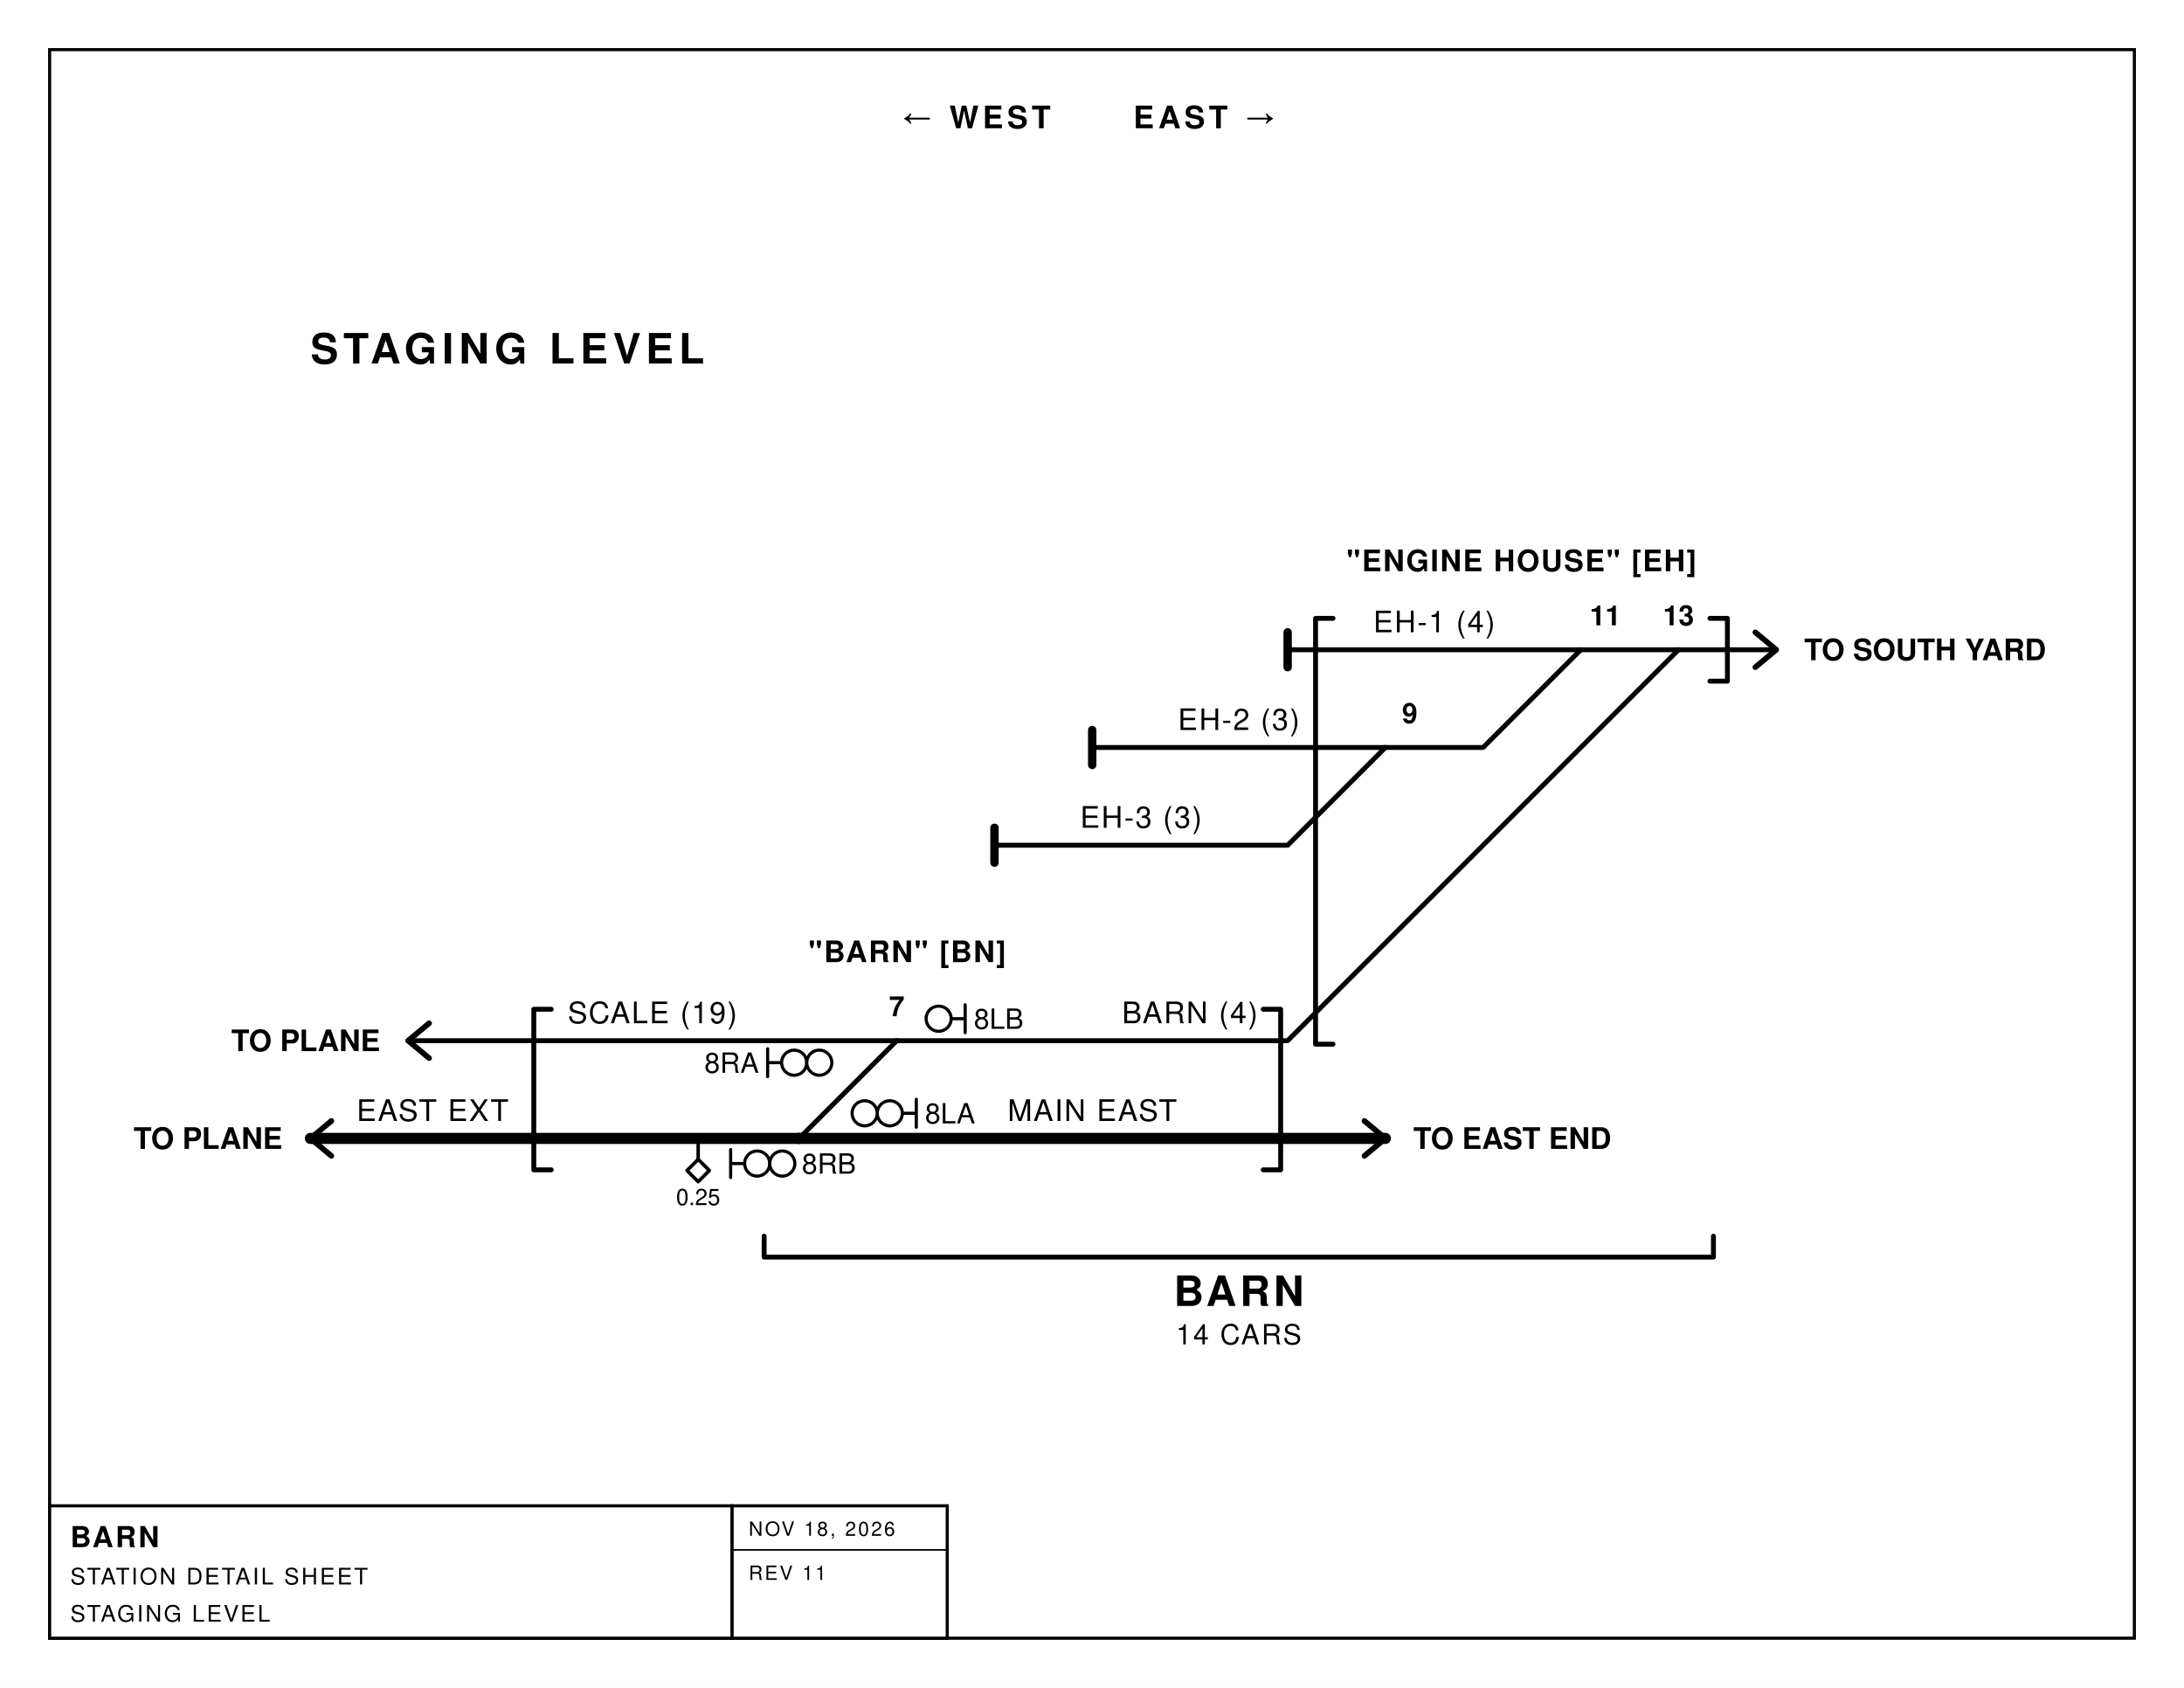
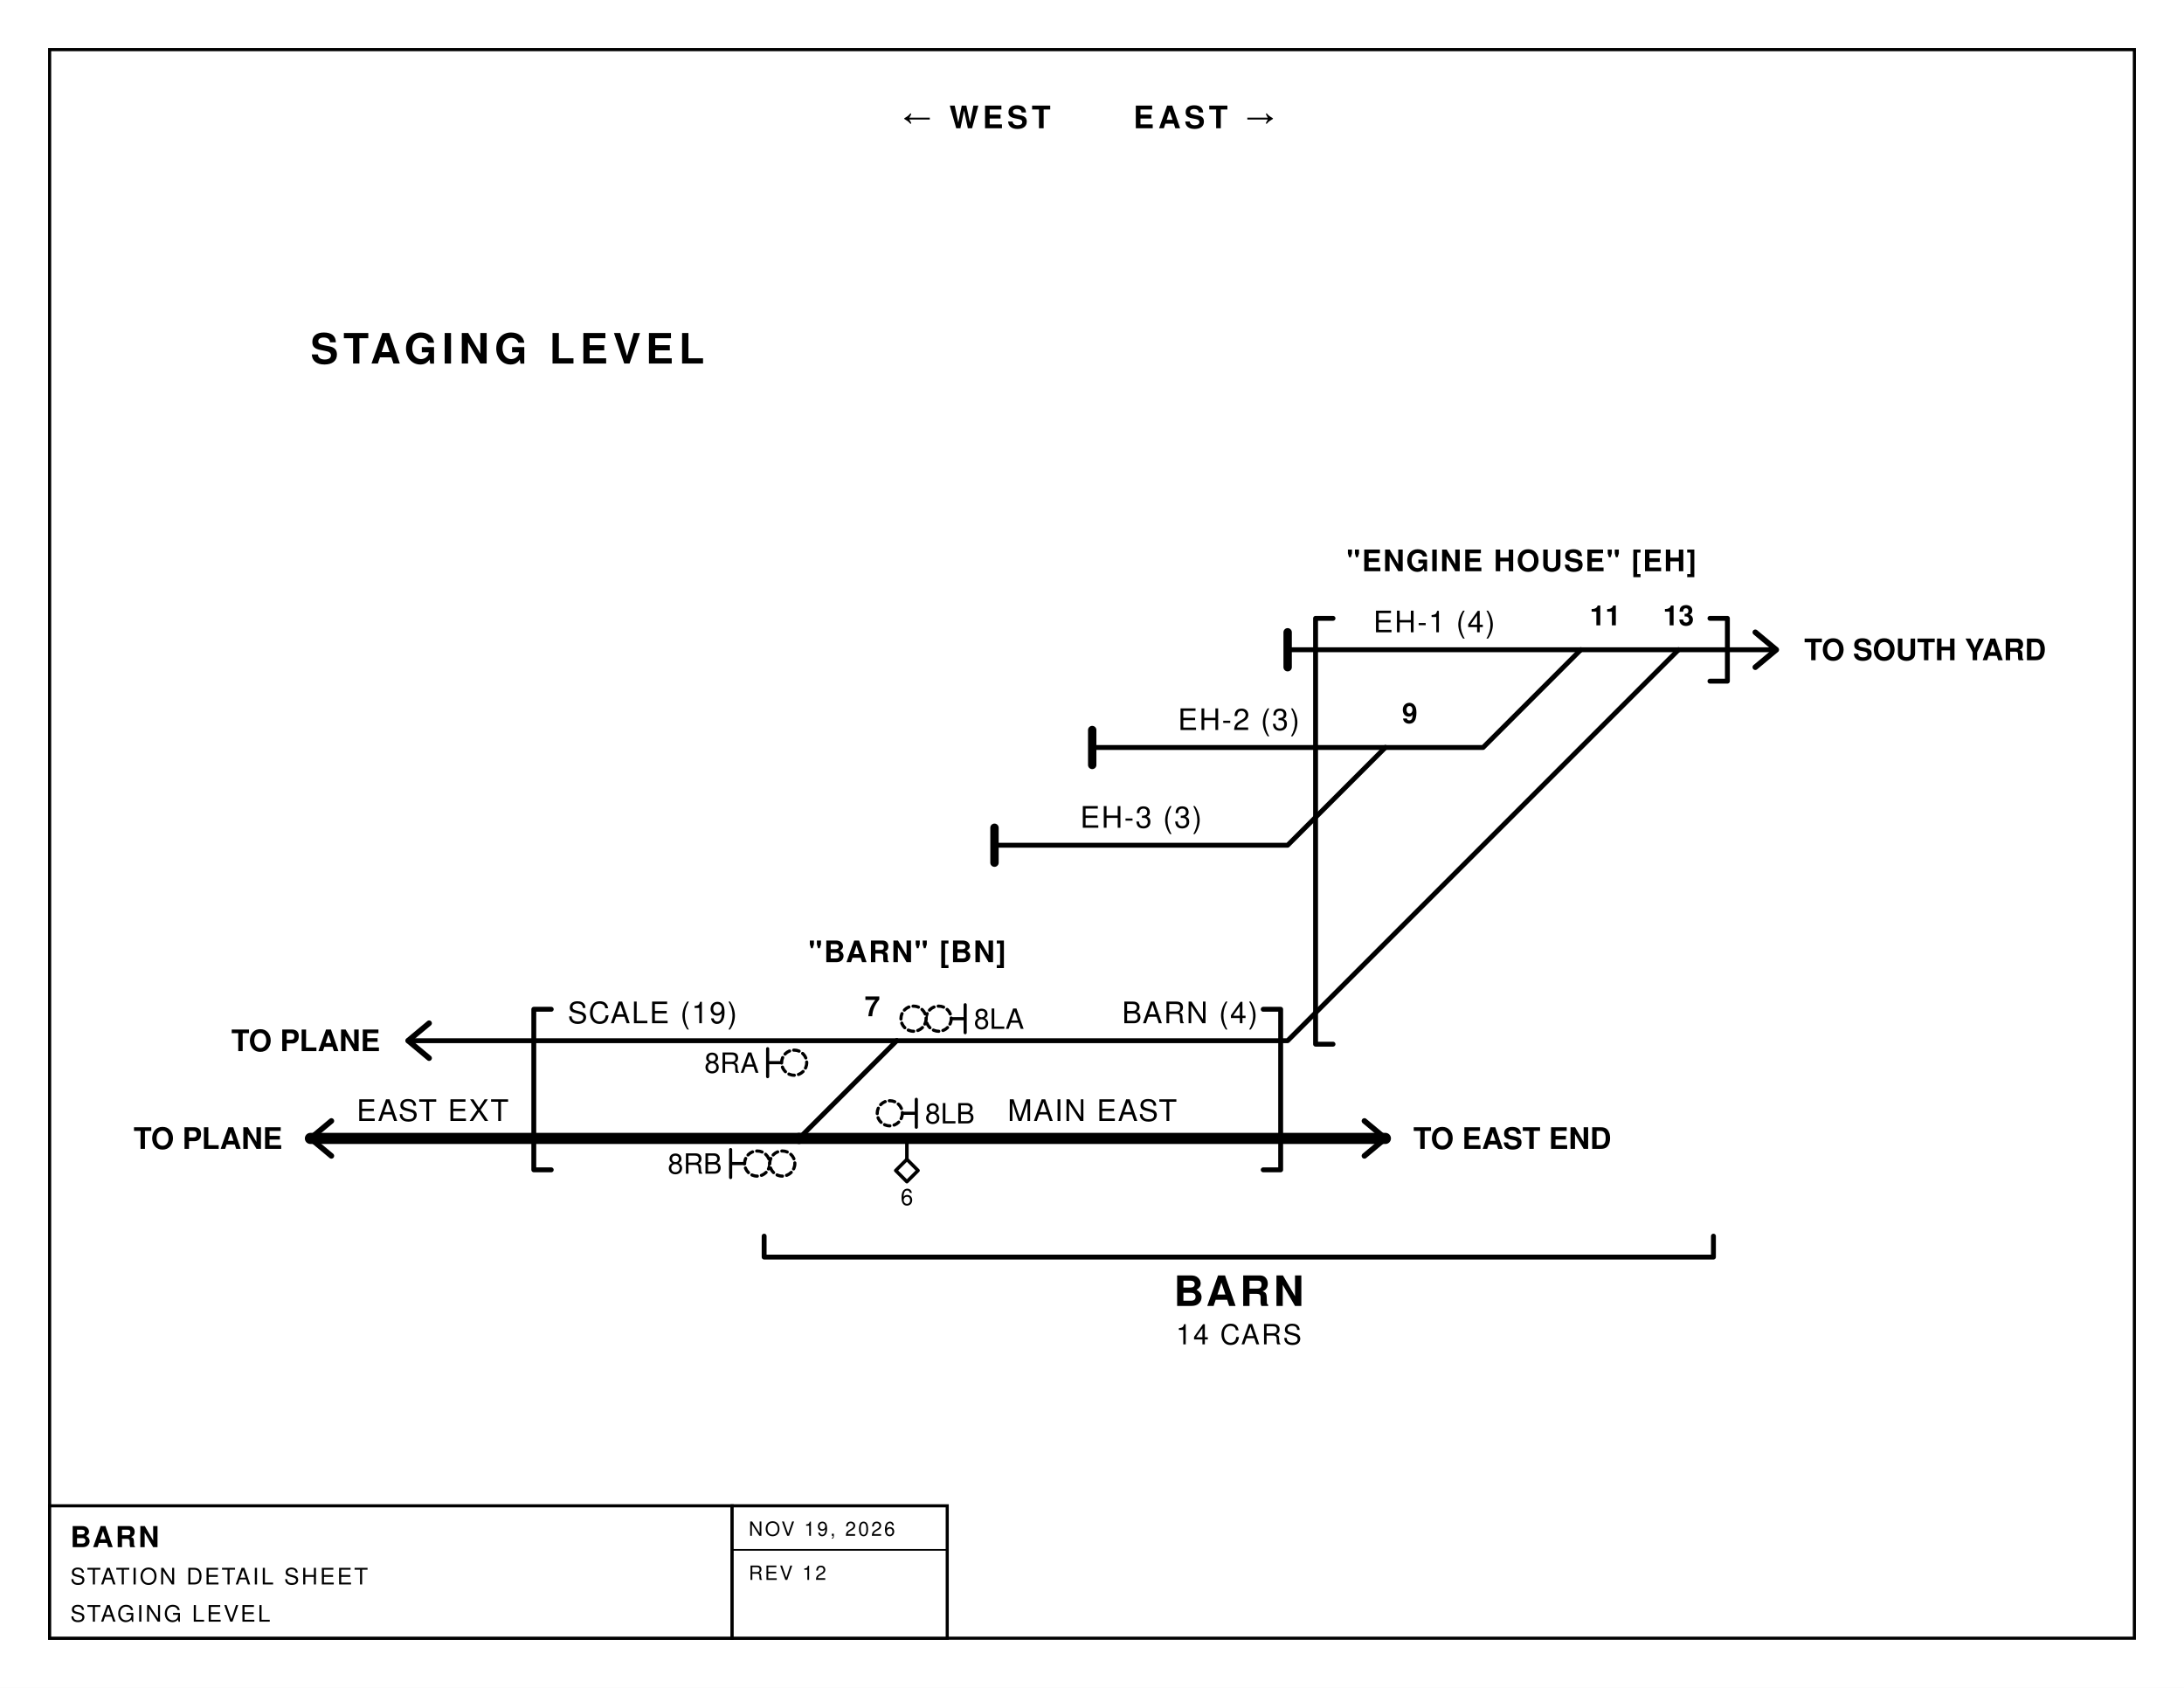
<svg xmlns="http://www.w3.org/2000/svg" viewBox="0 0 1056 816" width="1056" height="816" font-family="'Helvetica Neue',Helvetica,Arial,sans-serif">
  <rect width="1056" height="816" fill="#fff" />
  <rect x="24" y="24" width="1008" height="768" fill="none" stroke="#000" stroke-width="1.5" />
  <g transform="translate(150.1,169.0) scale(1.6875)" fill="none" stroke="#000" stroke-linecap="round" stroke-linejoin="round">
    <path d="M0.0,226.0 L140.0,226.0" stroke-width="3.2" />
    <path d="M140.0,226.0 L308.0,226.0" stroke-width="3.2" />
    <path d="M28.0,198.0 L168.0,198.0" stroke-width="1.4" />
    <path d="M168.0,198.0 L280.0,198.0 L392.0,86.0" stroke-width="1.4" />
    <path d="M392.0,86.0 L420.0,86.0" stroke-width="1.4" />
    <path d="M364.0,86.0 L392.0,86.0" stroke-width="1.4" />
    <path d="M280.0,86.0 L364.0,86.0" stroke-width="1.4" />
    <path d="M308.0,114.0 L336.0,114.0 L364.0,86.0" stroke-width="1.4" />
    <path d="M224.0,114.0 L308.0,114.0" stroke-width="1.4" />
    <path d="M196.0,142.0 L280.0,142.0 L308.0,114.0" stroke-width="1.4" />
    <path d="M140.0,226.0 L168.0,198.0" stroke-width="1.4" />
    <path d="M0.0,226.0 m6,-5 l-6,5 l6,5" stroke-width="1.6" />
    <path d="M308.0,226.0 m-6,-5 l6,5 l-6,5" stroke-width="1.6" />
    <path d="M28.0,198.0 m6,-5 l-6,5 l6,5" stroke-width="1.6" />
    <path d="M420.0,86.0 m-6,-5 l6,5 l-6,5" stroke-width="1.6" />
    <path d="M280.0,81.0 L280.0,91.0" stroke-width="2.4" />
    <path d="M224.0,109.0 L224.0,119.0" stroke-width="2.4" />
    <path d="M196.0,137.0 L196.0,147.0" stroke-width="2.4" />
    <path d="M130.0,254 L130.0,260 L402.0,260 L402.0,254" stroke-width="1.4" />
+     <path d="M187.6,187.7 L187.6,195.7 M187.6,191.7 L183.6,191.7" stroke-width="0.9" />
+     <circle cx="180.0" cy="191.7" r="3.6" stroke-width="0.9" fill="#fff" stroke-dasharray="1.6 1.2" />
+     <circle cx="172.8" cy="191.7" r="3.6" stroke-width="0.9" fill="#fff" stroke-dasharray="1.6 1.2" />
    <path d="M173.6,214.8 L173.6,222.8 M173.6,218.8 L169.6,218.8" stroke-width="0.9" />
-     <circle cx="166.0" cy="218.8" r="3.6" stroke-width="0.9" fill="#fff" />
-     <circle cx="158.8" cy="218.8" r="3.6" stroke-width="0.9" fill="#fff" />
-     <path d="M187.6,187.7 L187.6,195.7 M187.6,191.7 L183.6,191.7" stroke-width="0.9" />
-     <circle cx="180.0" cy="191.7" r="3.6" stroke-width="0.9" fill="#fff" />
+     <circle cx="166.0" cy="218.8" r="3.6" stroke-width="0.9" fill="#fff" stroke-dasharray="1.6 1.2" />
    <path d="M131.0,200.3 L131.0,208.3 M131.0,204.3 L135.0,204.3" stroke-width="0.9" />
-     <circle cx="138.6" cy="204.3" r="3.6" stroke-width="0.9" fill="#fff" />
-     <circle cx="145.8" cy="204.3" r="3.6" stroke-width="0.9" fill="#fff" />
+     <circle cx="138.6" cy="204.3" r="3.6" stroke-width="0.9" fill="#fff" stroke-dasharray="1.6 1.2" />
    <path d="M120.4,229.2 L120.4,237.2 M120.4,233.2 L124.4,233.2" stroke-width="0.9" />
-     <circle cx="128.0" cy="233.2" r="3.6" stroke-width="0.9" fill="#fff" />
-     <circle cx="135.2" cy="233.2" r="3.6" stroke-width="0.9" fill="#fff" />
+     <circle cx="128.0" cy="233.2" r="3.6" stroke-width="0.9" fill="#fff" stroke-dasharray="1.6 1.2" />
+     <circle cx="135.2" cy="233.2" r="3.6" stroke-width="0.9" fill="#fff" stroke-dasharray="1.6 1.2" />
    <path d="M69.0,189.0 L64.0,189.0 L64.0,235.0 L69.0,235.0" stroke-width="1.4" />
    <path d="M273.0,189.0 L278.0,189.0 L278.0,235.0 L273.0,235.0" stroke-width="1.4" />
    <path d="M293.0,77.0 L288.0,77.0 L288.0,199.0 L293.0,199.0" stroke-width="1.4" />
    <path d="M401.0,77.0 L406.0,77.0 L406.0,95.0 L401.0,95.0" stroke-width="1.4" />
-     <path d="M111.1,226.0 L111.1,232.0" stroke-width="1" />
-     <path d="M111.1,232.0 L114.3,235.2 L111.1,238.4 L107.9,235.2 Z" stroke-width="1" fill="#fff" />
+     <path d="M170.9,226.0 L170.9,232.0" stroke-width="1" />
+     <path d="M170.9,232.0 L174.1,235.2 L170.9,238.4 L167.7,235.2 Z" stroke-width="1" fill="#fff" />
    <text x="0.0" y="4.0" font-size="12" text-anchor="start" font-weight="bold" fill="#000" stroke="none" letter-spacing="1.5">STAGING LEVEL</text>
    <text x="-8.0" y="229.0" font-size="8.5" text-anchor="end" font-weight="bold" fill="#000" stroke="none">TO PLANE</text>
    <text x="316.0" y="229.0" font-size="8.5" text-anchor="start" font-weight="bold" fill="#000" stroke="none">TO EAST END</text>
    <text x="20.0" y="201.0" font-size="8.5" text-anchor="end" font-weight="bold" fill="#000" stroke="none">TO PLANE</text>
    <text x="428.0" y="89.0" font-size="8.5" text-anchor="start" font-weight="bold" fill="#000" stroke="none">TO SOUTH YARD</text>
    <text x="266.0" y="274.0" font-size="12" text-anchor="middle" font-weight="bold" fill="#000" stroke="none" letter-spacing="1">BARN</text>
    <text x="266.0" y="285.0" font-size="8" text-anchor="middle" font-weight="normal" fill="#000" stroke="none" letter-spacing="0.5">14 CARS</text>
-     <text x="176.1" y="221.7" font-size="8" text-anchor="start" font-weight="normal" fill="#000" stroke="none">8LA</text>
+     <text x="176.1" y="221.7" font-size="8" text-anchor="start" font-weight="normal" fill="#000" stroke="none">8LB</text>
    <text x="128.5" y="207.2" font-size="8" text-anchor="end" font-weight="normal" fill="#000" stroke="none">8RA</text>
    <text x="98.0" y="193.0" font-size="8.5" text-anchor="middle" font-weight="normal" fill="#000" stroke="none" letter-spacing="0.4">SCALE (19)</text>
-     <text x="111.1" y="245.1" font-size="6.5" text-anchor="middle" font-weight="normal" fill="#000" stroke="none">0.25</text>
-     <text x="140.8" y="236.1" font-size="8" text-anchor="start" font-weight="normal" fill="#000" stroke="none">8RB</text>
+     <text x="190.1" y="194.6" font-size="8" text-anchor="start" font-weight="normal" fill="#000" stroke="none">8LA</text>
+     <text x="117.9" y="236.1" font-size="8" text-anchor="end" font-weight="normal" fill="#000" stroke="none">8RB</text>
+     <text x="35.0" y="221.0" font-size="8.5" text-anchor="middle" font-weight="normal" fill="#000" stroke="none" letter-spacing="0.4">EAST EXT</text>
    <text x="224.0" y="221.0" font-size="8.5" text-anchor="middle" font-weight="normal" fill="#000" stroke="none" letter-spacing="0.4">MAIN EAST</text>
-     <text x="190.1" y="194.6" font-size="8" text-anchor="start" font-weight="normal" fill="#000" stroke="none">8LB</text>
-     <text x="168.0" y="191.0" font-size="8" text-anchor="middle" font-weight="bold" fill="#000" stroke="none">7</text>
-     <text x="35.0" y="221.0" font-size="8.5" text-anchor="middle" font-weight="normal" fill="#000" stroke="none" letter-spacing="0.4">EAST EXT</text>
    <text x="322.0" y="81.0" font-size="8.5" text-anchor="middle" font-weight="normal" fill="#000" stroke="none" letter-spacing="0.4">EH-1 (4)</text>
    <text x="266.0" y="109.0" font-size="8.5" text-anchor="middle" font-weight="normal" fill="#000" stroke="none" letter-spacing="0.4">EH-2 (3)</text>
+     <text x="161.0" y="191.0" font-size="8" text-anchor="middle" font-weight="bold" fill="#000" stroke="none">7</text>
    <text x="252.0" y="193.0" font-size="8.5" text-anchor="middle" font-weight="normal" fill="#000" stroke="none" letter-spacing="0.4">BARN (4)</text>
    <text x="347.0" y="63.5" font-size="8.5" text-anchor="middle" font-weight="bold" fill="#000" stroke="none" letter-spacing="0.4">"ENGINE HOUSE" [EH]</text>
    <text x="238.0" y="137.0" font-size="8.5" text-anchor="middle" font-weight="normal" fill="#000" stroke="none" letter-spacing="0.4">EH-3 (3)</text>
+     <text x="170.9" y="245.1" font-size="6.5" text-anchor="middle" font-weight="normal" fill="#000" stroke="none">6</text>
    <text x="171.0" y="175.5" font-size="8.5" text-anchor="middle" font-weight="bold" fill="#000" stroke="none" letter-spacing="0.4">"BARN" [BN]</text>
    <text x="392.0" y="79.0" font-size="8" text-anchor="middle" font-weight="bold" fill="#000" stroke="none">13</text>
    <text x="371.0" y="79.0" font-size="8" text-anchor="middle" font-weight="bold" fill="#000" stroke="none">11</text>
    <text x="315.0" y="107.0" font-size="8" text-anchor="middle" font-weight="bold" fill="#000" stroke="none">9</text>
  </g>
  <text x="508.0" y="62" font-size="15" text-anchor="end" font-weight="bold" letter-spacing="2">← WEST</text>
  <text x="548.0" y="62" font-size="15" text-anchor="start" font-weight="bold" letter-spacing="2">EAST →</text>
  <rect x="24" y="728" width="330" height="64" fill="#fff" stroke="#000" stroke-width="1.5" />
  <text x="34" y="748" font-size="14" font-weight="bold" letter-spacing="1">BARN</text>
  <text x="34" y="766" font-size="11" font-weight="normal" letter-spacing="1">STATION DETAIL SHEET</text>
  <text x="34" y="784" font-size="11" font-weight="normal" letter-spacing="1">STAGING LEVEL</text>
  <rect x="354" y="728" width="104" height="64" fill="#fff" stroke="#000" stroke-width="1.5" />
-   <text x="362" y="742.5" font-size="9.5" letter-spacing="1">NOV 18, 2026</text>
+   <text x="362" y="742.5" font-size="9.5" letter-spacing="1">NOV 19, 2026</text>
  <path d="M354,749.3 L458,749.3" stroke="#000" stroke-width="0.8" />
-   <text x="362" y="763.8" font-size="9.5" letter-spacing="1">REV 11</text>
+   <text x="362" y="763.8" font-size="9.5" letter-spacing="1">REV 12</text>
</svg>
